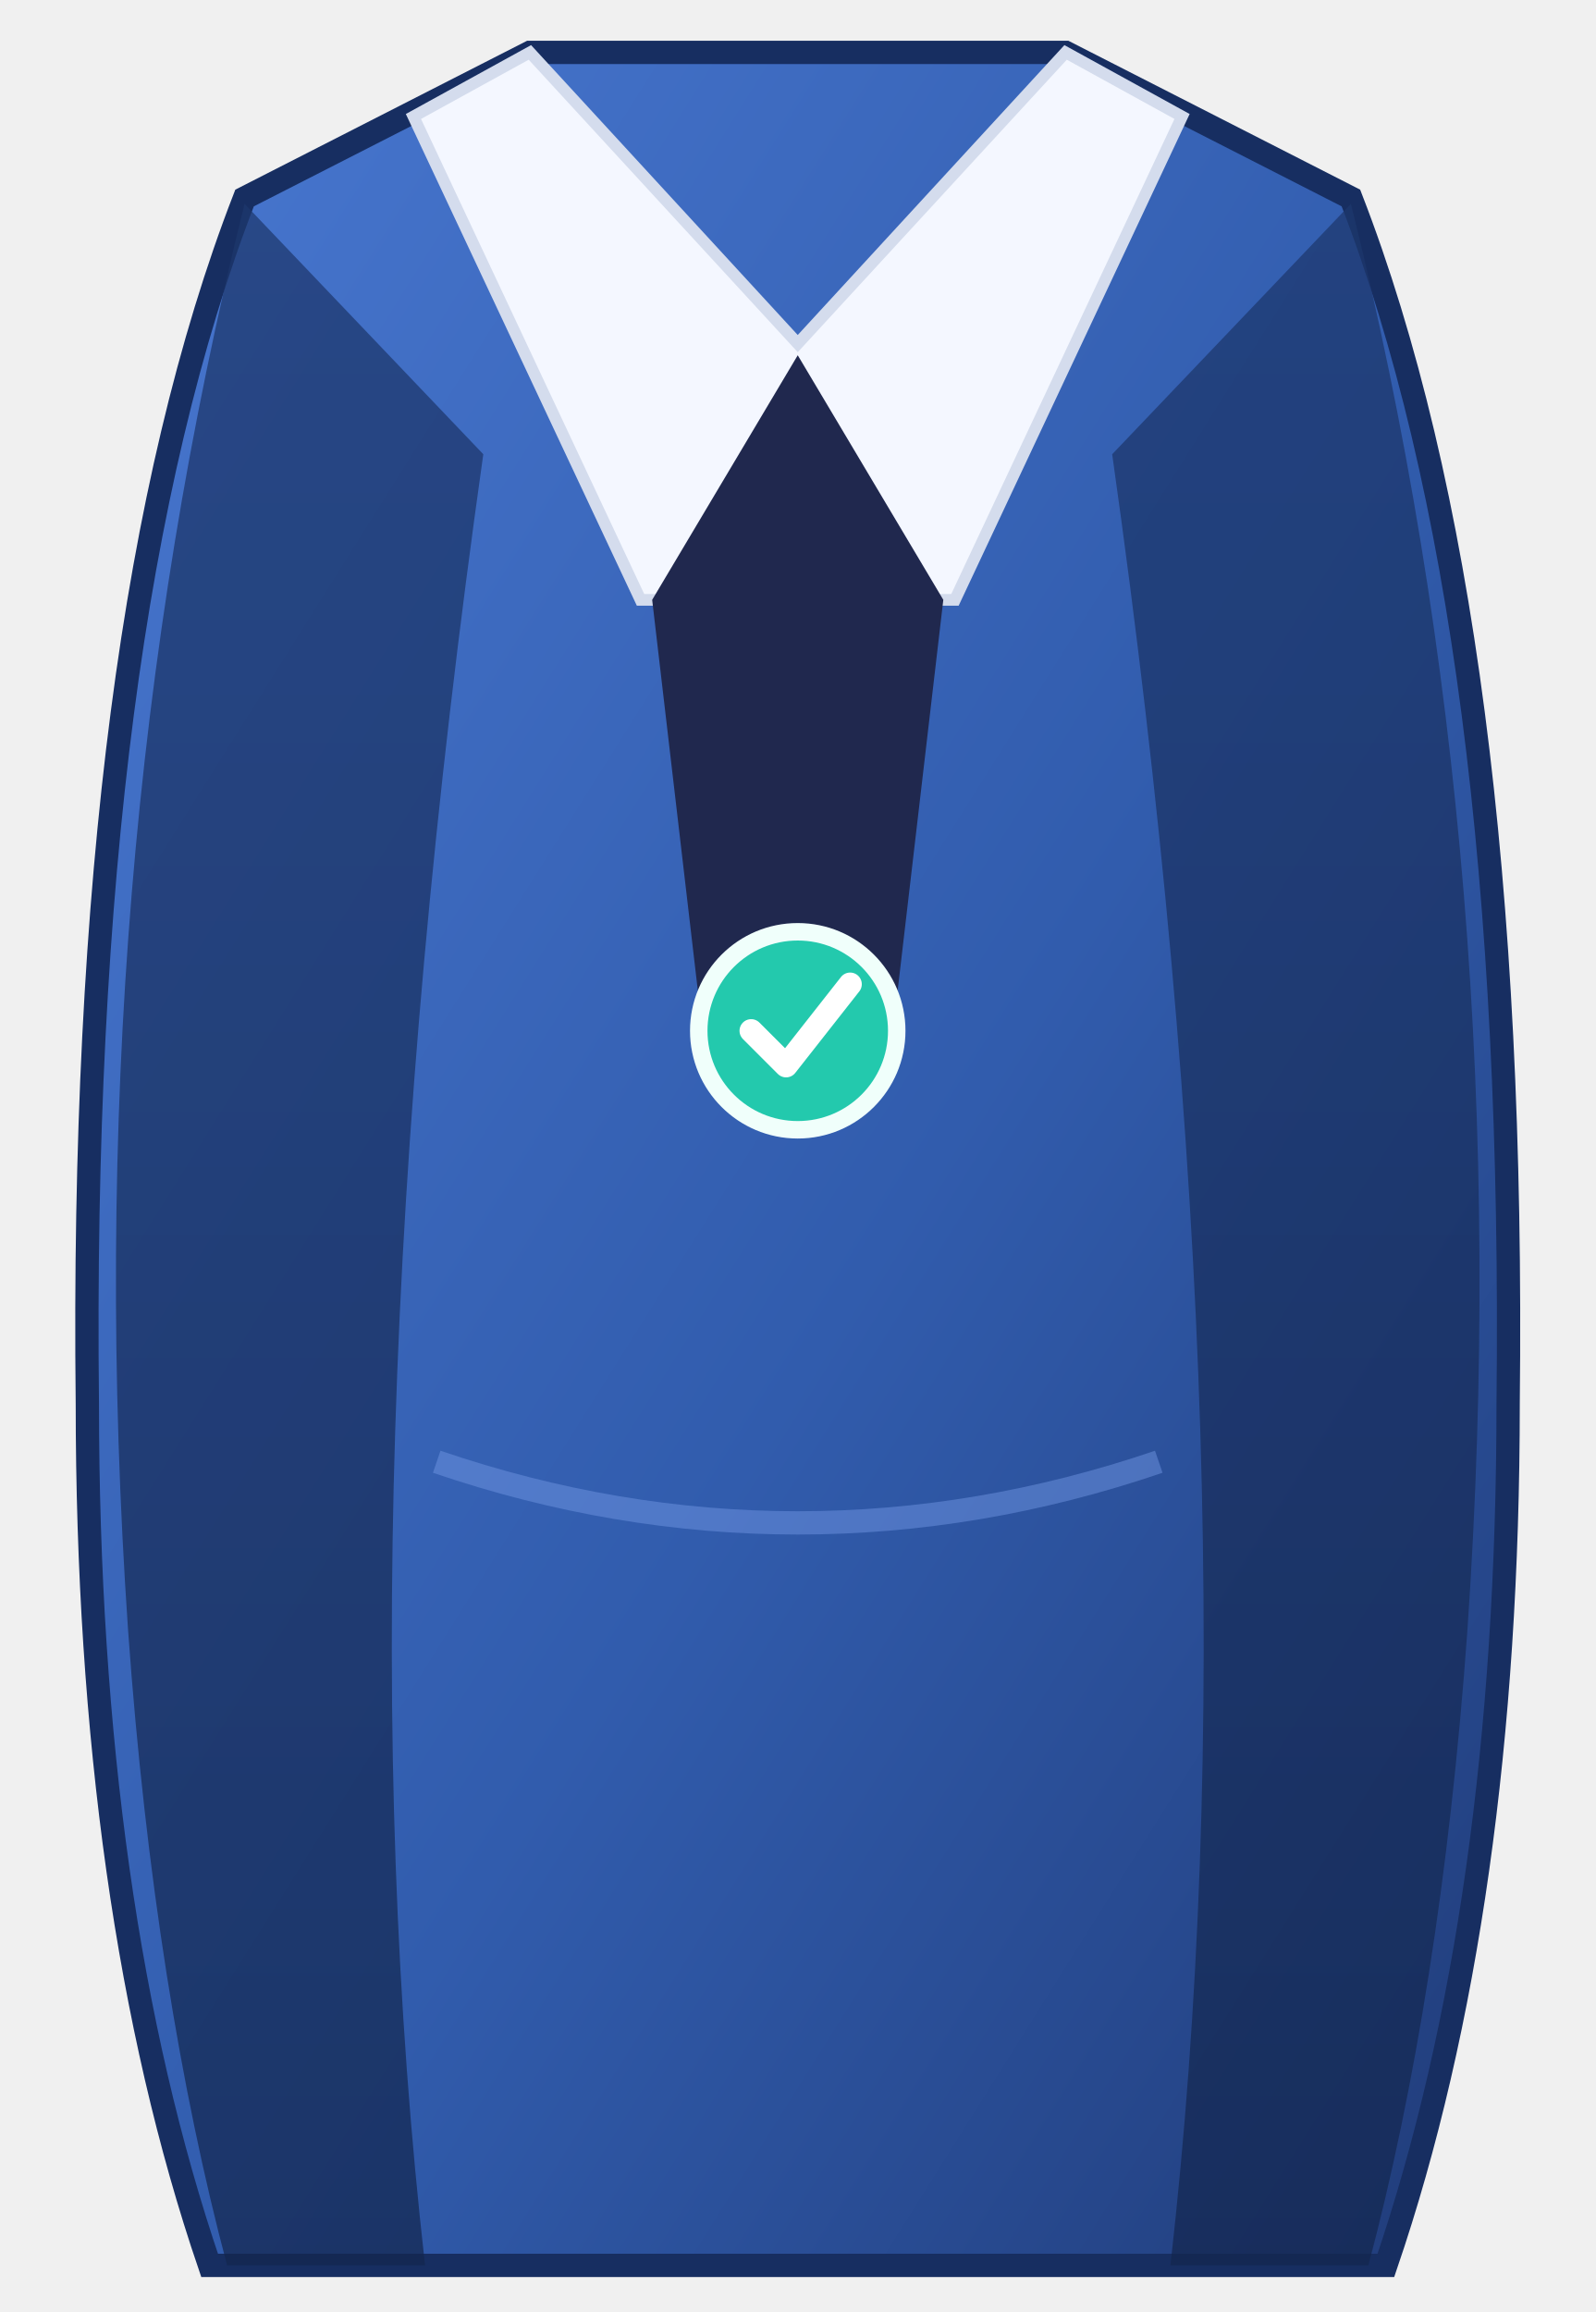
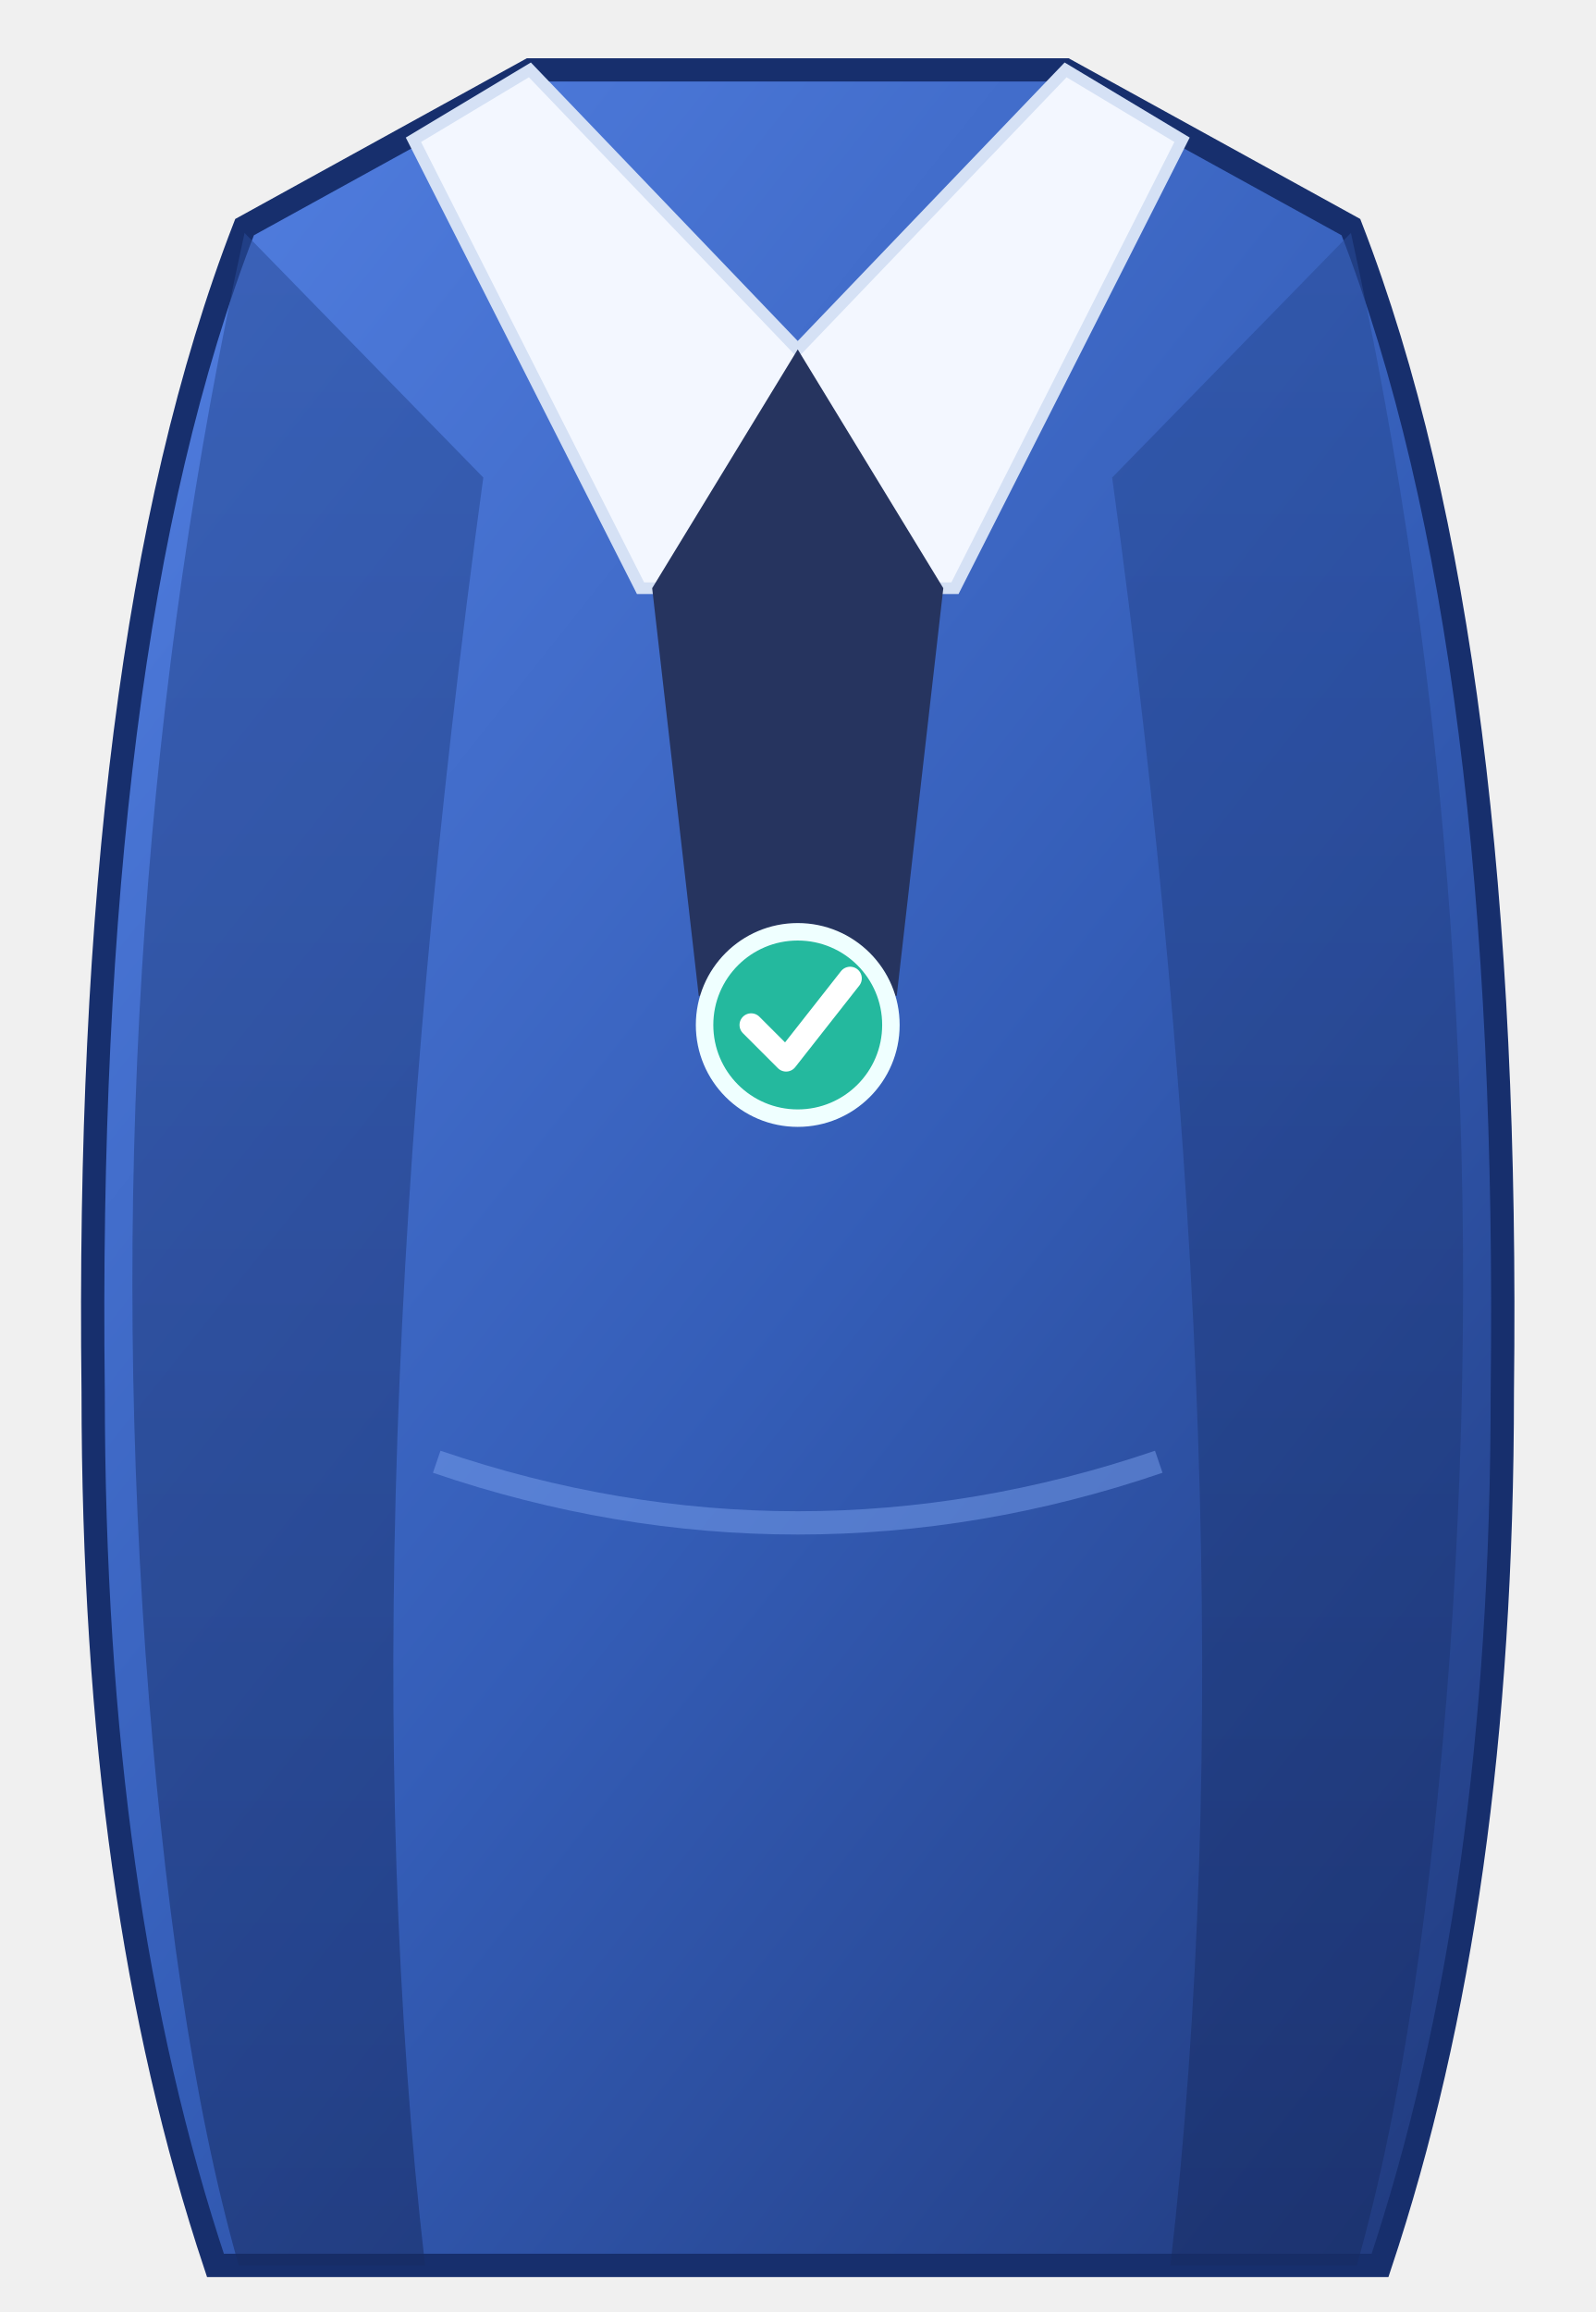
- <svg xmlns="http://www.w3.org/2000/svg" viewBox="0 0 274 397" role="img" aria-label="SignVerse male interpreter torso artwork">
+ <svg xmlns="http://www.w3.org/2000/svg" viewBox="0 0 274 397" role="img" aria-label="SignVerse cartoon boy interpreter torso artwork">
  <defs>
-     <linearGradient id="jacket" x1="0" y1="0" x2="1" y2="1">
-       <stop stop-color="#4978d1" />
-       <stop offset=".55" stop-color="#315cad" />
-       <stop offset="1" stop-color="#203b78" />
+     <linearGradient id="top" x1=".08" y1="0" x2=".9" y2="1">
+       <stop stop-color="#517ee0" />
+       <stop offset=".55" stop-color="#345db7" />
+       <stop offset="1" stop-color="#223d82" />
    </linearGradient>
    <linearGradient id="shadow" x1="0" y1="0" x2="0" y2="1">
-       <stop stop-color="#1d376d" />
-       <stop offset="1" stop-color="#13264e" />
+       <stop stop-color="#294c9a" />
+       <stop offset="1" stop-color="#172b62" />
    </linearGradient>
  </defs>
-   <path d="M42 34 91 9h92l49 25c19 49 28 118 27 207 0 57-7 107-21 148H36C22 348 15 298 15 241c-1-89 8-158 27-207Z" fill="url(#jacket)" stroke="#172e61" stroke-width="4" />
-   <path d="m91 9 46 50 46-50 20 11-39 83h-54L71 20Z" fill="#f4f7ff" stroke="#d4dced" stroke-width="2" />
-   <path d="m112 103 25-42 25 42-9 77h-32Z" fill="#20284e" />
-   <path d="M42 35c-19 76-26 158-20 245 3 42 9 79 17 109h34c-10-88-7-191 10-311Z" fill="url(#shadow)" opacity=".72" />
-   <path d="M232 35c19 76 26 158 20 245-3 42-9 79-17 109h-34c10-88 7-191-10-311Z" fill="url(#shadow)" opacity=".72" />
-   <path d="M75 251c41 14 83 14 124 0" fill="none" stroke="#7197e3" stroke-width="4" opacity=".48" />
-   <circle cx="137" cy="177" r="17" fill="#23c9ad" stroke="#f0fffb" stroke-width="3" />
-   <path d="m129 177 6 6 11-14" fill="none" stroke="#fff" stroke-linecap="round" stroke-linejoin="round" stroke-width="4" />
+   <path d="M42 39 91 12h92l49 27c19 49 27 116 26 200 0 59-7 108-21 150H37C23 347 16 298 16 239c-1-84 7-151 26-200Z" fill="url(#top)" stroke="#172f6d" stroke-width="4" />
+   <path d="m91 12 46 48 46-48 20 12-39 77h-54L71 24Z" fill="#f3f7ff" stroke="#d5e1f5" stroke-width="2" />
+   <path d="m112 101 25-41 25 41-8 70h-34Z" fill="#26345f" />
+   <path d="M42 40c-17 77-23 159-17 244 3 41 8 77 16 105h32c-10-87-6-190 10-307Z" fill="url(#shadow)" opacity=".55" />
+   <path d="M232 40c17 77 23 159 17 244-3 41-8 77-16 105h-32c10-87 6-190-10-307Z" fill="url(#shadow)" opacity=".55" />
+   <path d="M75 251c41 14 83 14 124 0" fill="none" stroke="#7fa5f1" stroke-width="4" opacity=".46" />
+   <circle cx="137" cy="176" r="16" fill="#24b99e" stroke="#efffff" stroke-width="3" />
+   <path d="m129 176 6 6 11-14" fill="none" stroke="#fff" stroke-linecap="round" stroke-linejoin="round" stroke-width="4" />
</svg>
